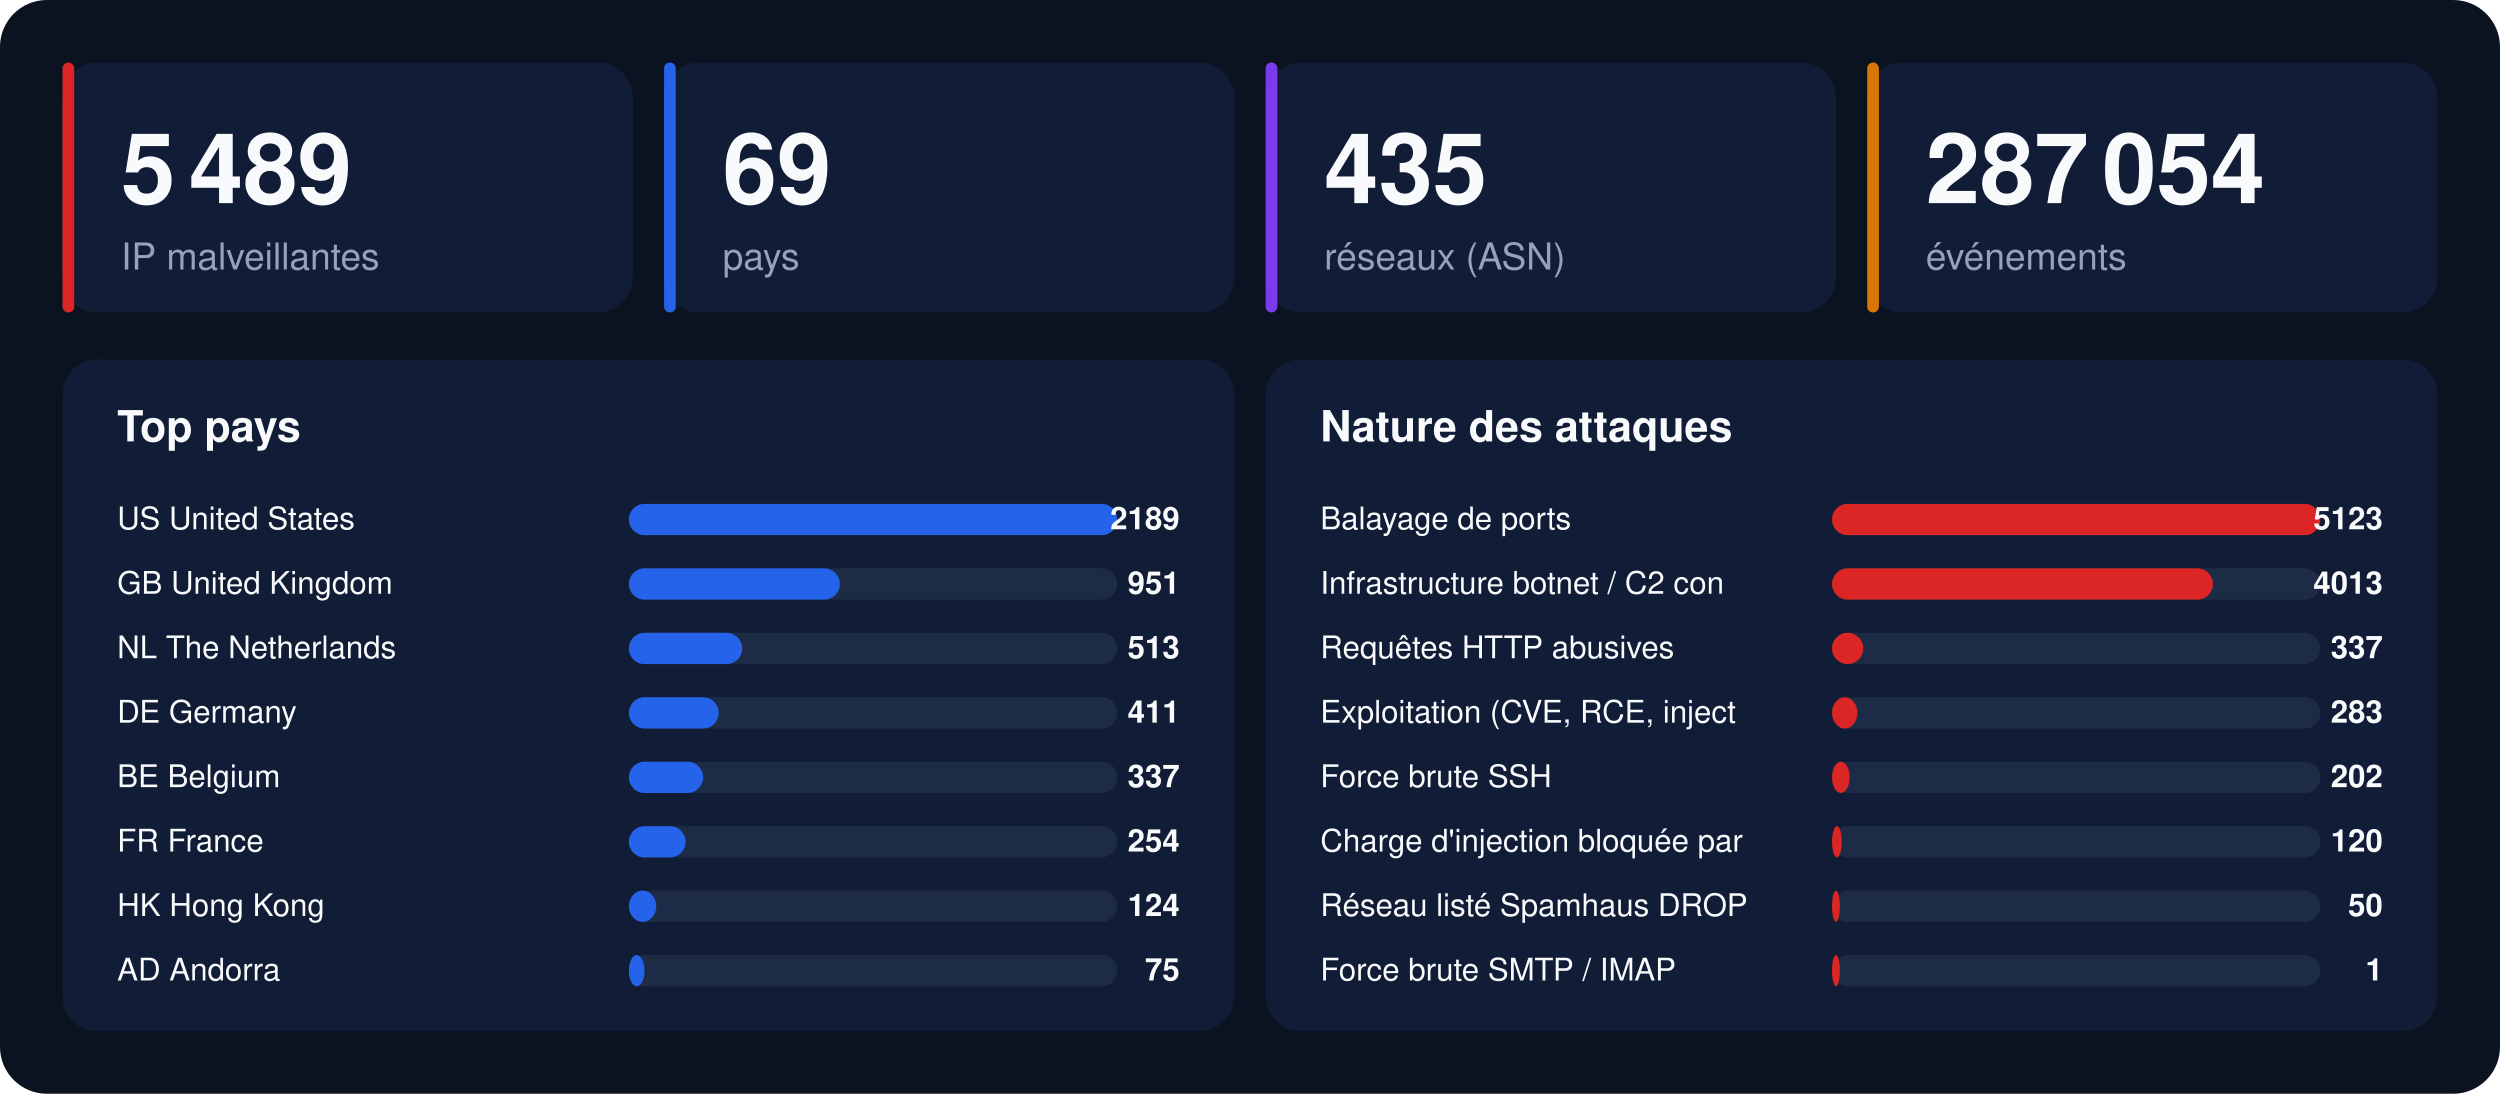
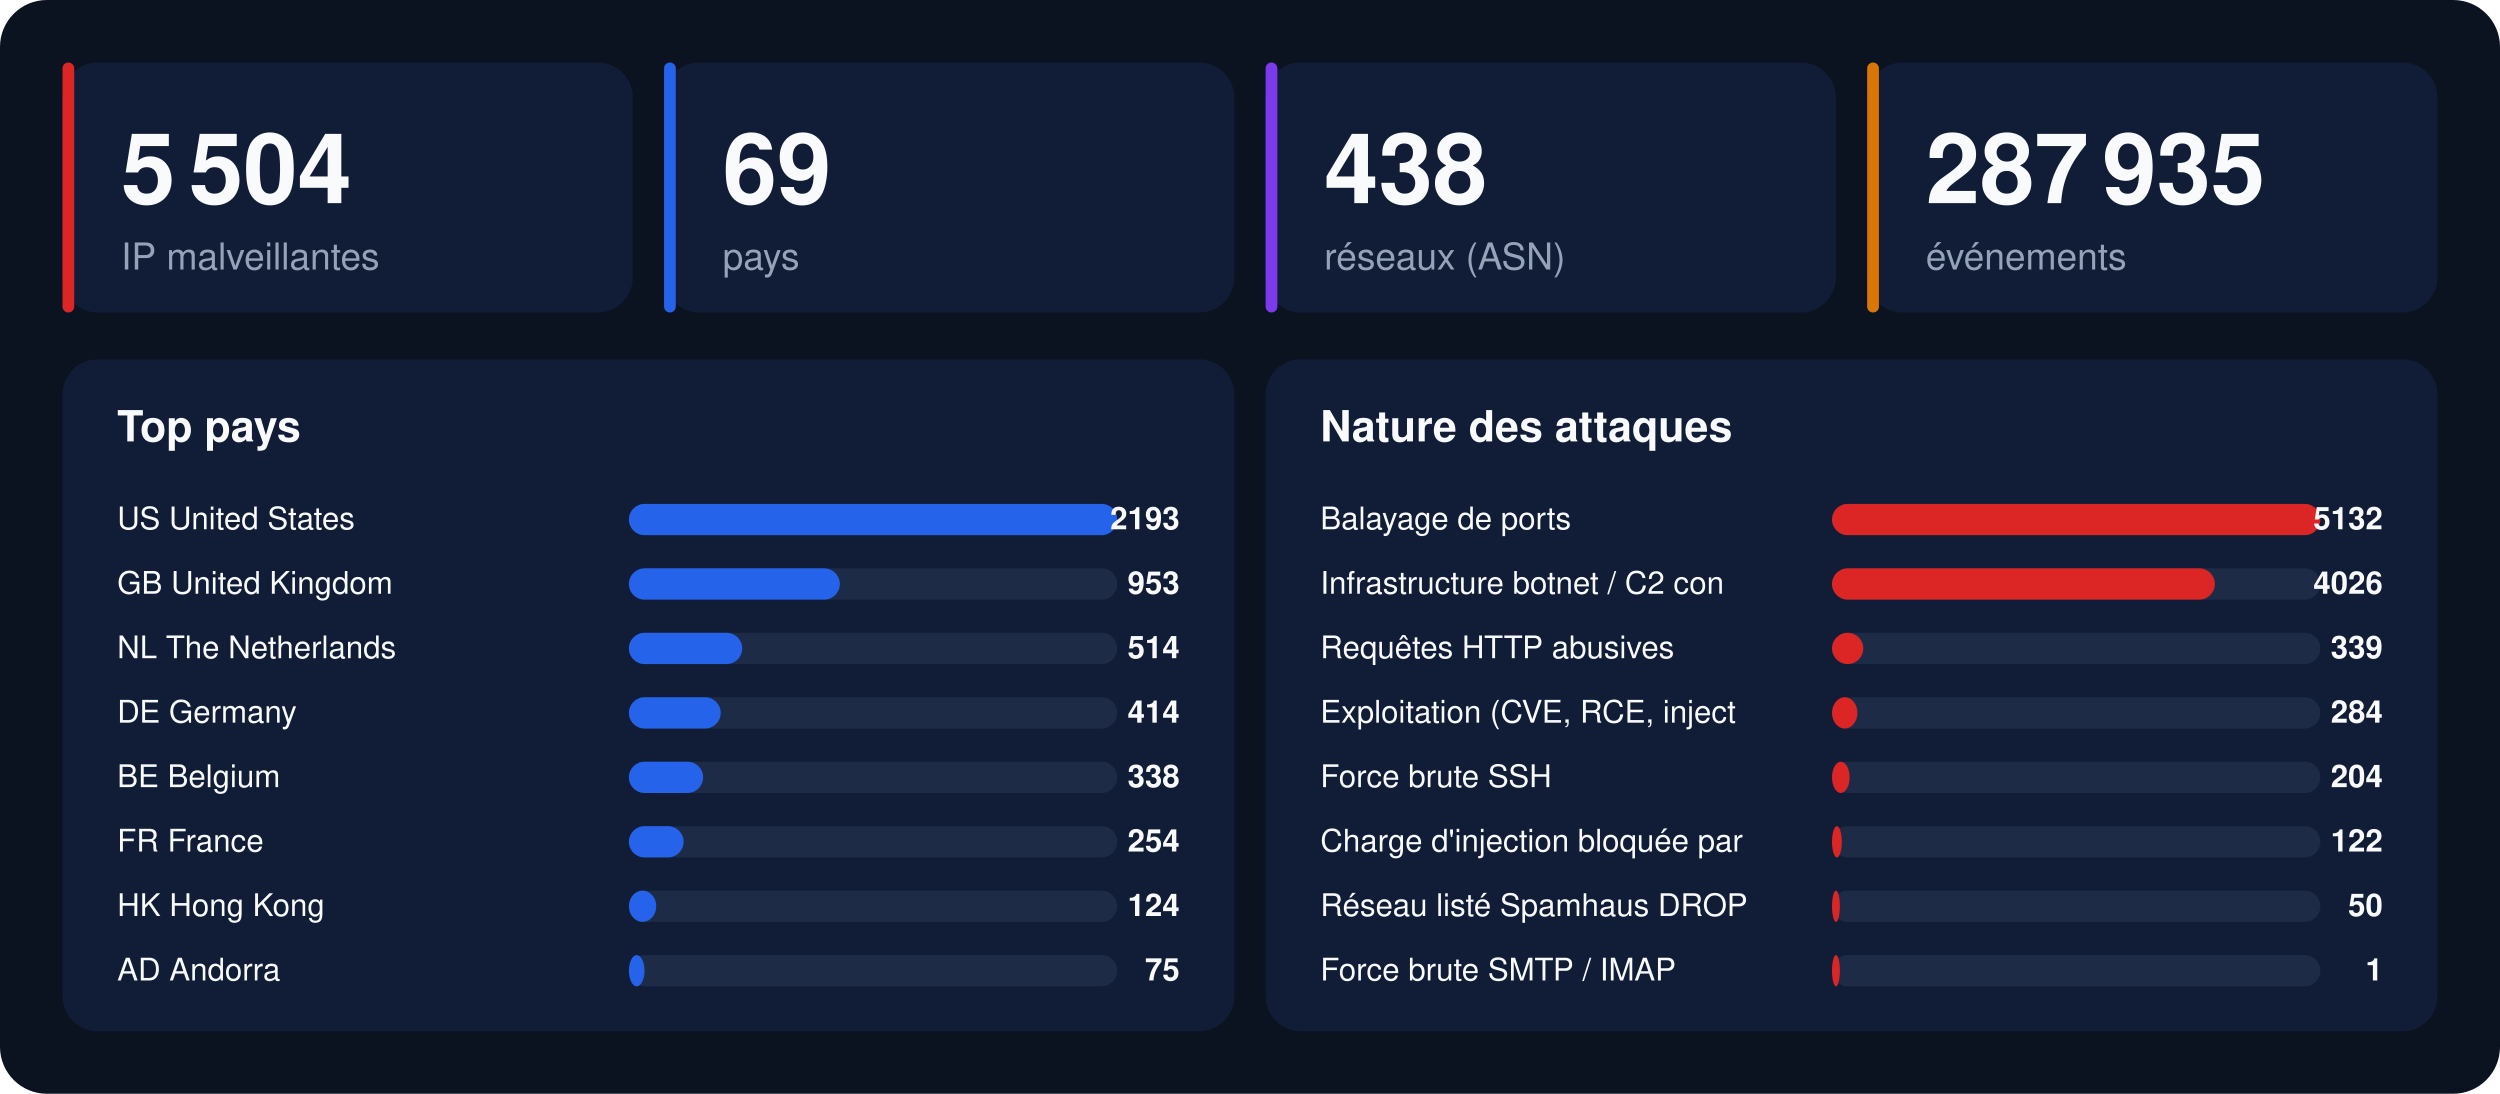
<svg xmlns="http://www.w3.org/2000/svg" width="1280" height="560" viewBox="0 0 1280 560" font-family="-apple-system,BlinkMacSystemFont,'Segoe UI',Helvetica,Arial,sans-serif">
  <rect width="1280" height="560" rx="24" fill="#0b1220" />
  <rect x="32" y="32" width="292" height="128" rx="18" fill="#111d36" />
  <rect x="32" y="32" width="6" height="128" rx="3" fill="#dc2626" />
-   <text x="62" y="104" font-size="50" font-weight="800" fill="#f8fafc">5 489</text>
+   <text x="62" y="104" font-size="50" font-weight="800" fill="#f8fafc">5 504</text>
  <text x="62" y="138" font-size="19" fill="#94a3b8">IP malveillantes</text>
  <rect x="340" y="32" width="292" height="128" rx="18" fill="#111d36" />
  <rect x="340" y="32" width="6" height="128" rx="3" fill="#2563eb" />
  <text x="370" y="104" font-size="50" font-weight="800" fill="#f8fafc">69</text>
  <text x="370" y="138" font-size="19" fill="#94a3b8">pays</text>
  <rect x="648" y="32" width="292" height="128" rx="18" fill="#111d36" />
  <rect x="648" y="32" width="6" height="128" rx="3" fill="#7c3aed" />
-   <text x="678" y="104" font-size="50" font-weight="800" fill="#f8fafc">435</text>
+   <text x="678" y="104" font-size="50" font-weight="800" fill="#f8fafc">438</text>
  <text x="678" y="138" font-size="19" fill="#94a3b8">réseaux (ASN)</text>
  <rect x="956" y="32" width="292" height="128" rx="18" fill="#111d36" />
  <rect x="956" y="32" width="6" height="128" rx="3" fill="#d97706" />
-   <text x="986" y="104" font-size="50" font-weight="800" fill="#f8fafc">287 054</text>
+   <text x="986" y="104" font-size="50" font-weight="800" fill="#f8fafc">287 935</text>
  <text x="986" y="138" font-size="19" fill="#94a3b8">événements</text>
  <rect x="32" y="184" width="600" height="344" rx="18" fill="#111d36" />
  <text x="60" y="226" font-size="22" font-weight="700" fill="#f8fafc">Top pays</text>
  <text x="60" y="271" font-size="16" fill="#f8fafc">US  United States</text>
  <rect x="322" y="258" width="250" height="16" rx="8" fill="#1e2b47" />
  <rect x="322" y="258" width="250" height="16" rx="8" fill="#2563eb" />
-   <text x="604" y="271" font-size="16" font-weight="700" text-anchor="end" fill="#f8fafc">2189</text>
+   <text x="604" y="271" font-size="16" font-weight="700" text-anchor="end" fill="#f8fafc">2193</text>
  <text x="60" y="304" font-size="16" fill="#f8fafc">GB  United Kingdom</text>
  <rect x="322" y="291" width="250" height="16" rx="8" fill="#1e2b47" />
  <rect x="322" y="291" width="108" height="16" rx="8" fill="#2563eb" />
-   <text x="604" y="304" font-size="16" font-weight="700" text-anchor="end" fill="#f8fafc">951</text>
+   <text x="604" y="304" font-size="16" font-weight="700" text-anchor="end" fill="#f8fafc">953</text>
  <text x="60" y="337" font-size="16" fill="#f8fafc">NL  The Netherlands</text>
  <rect x="322" y="324" width="250" height="16" rx="8" fill="#1e2b47" />
  <rect x="322" y="324" width="58" height="16" rx="8" fill="#2563eb" />
-   <text x="604" y="337" font-size="16" font-weight="700" text-anchor="end" fill="#f8fafc">513</text>
+   <text x="604" y="337" font-size="16" font-weight="700" text-anchor="end" fill="#f8fafc">514</text>
  <text x="60" y="370" font-size="16" fill="#f8fafc">DE  Germany</text>
  <rect x="322" y="357" width="250" height="16" rx="8" fill="#1e2b47" />
-   <rect x="322" y="357" width="46" height="16" rx="8" fill="#2563eb" />
-   <text x="604" y="370" font-size="16" font-weight="700" text-anchor="end" fill="#f8fafc">411</text>
+   <rect x="322" y="357" width="47" height="16" rx="8" fill="#2563eb" />
+   <text x="604" y="370" font-size="16" font-weight="700" text-anchor="end" fill="#f8fafc">414</text>
  <text x="60" y="403" font-size="16" fill="#f8fafc">BE  Belgium</text>
  <rect x="322" y="390" width="250" height="16" rx="8" fill="#1e2b47" />
  <rect x="322" y="390" width="38" height="16" rx="8" fill="#2563eb" />
-   <text x="604" y="403" font-size="16" font-weight="700" text-anchor="end" fill="#f8fafc">337</text>
+   <text x="604" y="403" font-size="16" font-weight="700" text-anchor="end" fill="#f8fafc">338</text>
  <text x="60" y="436" font-size="16" fill="#f8fafc">FR  France</text>
  <rect x="322" y="423" width="250" height="16" rx="8" fill="#1e2b47" />
-   <rect x="322" y="423" width="29" height="16" rx="8" fill="#2563eb" />
+   <rect x="322" y="423" width="28" height="16" rx="8" fill="#2563eb" />
  <text x="604" y="436" font-size="16" font-weight="700" text-anchor="end" fill="#f8fafc">254</text>
  <text x="60" y="469" font-size="16" fill="#f8fafc">HK  Hong Kong</text>
  <rect x="322" y="456" width="250" height="16" rx="8" fill="#1e2b47" />
  <rect x="322" y="456" width="14" height="16" rx="8" fill="#2563eb" />
  <text x="604" y="469" font-size="16" font-weight="700" text-anchor="end" fill="#f8fafc">124</text>
  <text x="60" y="502" font-size="16" fill="#f8fafc">AD  Andorra</text>
  <rect x="322" y="489" width="250" height="16" rx="8" fill="#1e2b47" />
  <rect x="322" y="489" width="8" height="16" rx="8" fill="#2563eb" />
  <text x="604" y="502" font-size="16" font-weight="700" text-anchor="end" fill="#f8fafc">75</text>
  <rect x="648" y="184" width="600" height="344" rx="18" fill="#111d36" />
  <text x="676" y="226" font-size="22" font-weight="700" fill="#f8fafc">Nature des attaques</text>
  <text x="676" y="271" font-size="16" fill="#f8fafc">Balayage de ports</text>
  <rect x="938" y="258" width="250" height="16" rx="8" fill="#1e2b47" />
  <rect x="938" y="258" width="250" height="16" rx="8" fill="#dc2626" />
-   <text x="1220" y="271" font-size="16" font-weight="700" text-anchor="end" fill="#f8fafc">5123</text>
+   <text x="1220" y="271" font-size="16" font-weight="700" text-anchor="end" fill="#f8fafc">5132</text>
  <text x="676" y="304" font-size="16" fill="#f8fafc">Infrastructure botnet / C2 con</text>
  <rect x="938" y="291" width="250" height="16" rx="8" fill="#1e2b47" />
-   <rect x="938" y="291" width="195" height="16" rx="8" fill="#dc2626" />
-   <text x="1220" y="304" font-size="16" font-weight="700" text-anchor="end" fill="#f8fafc">4013</text>
+   <rect x="938" y="291" width="196" height="16" rx="8" fill="#dc2626" />
+   <text x="1220" y="304" font-size="16" font-weight="700" text-anchor="end" fill="#f8fafc">4026</text>
  <text x="676" y="337" font-size="16" fill="#f8fafc">Requêtes HTTP abusives</text>
  <rect x="938" y="324" width="250" height="16" rx="8" fill="#1e2b47" />
  <rect x="938" y="324" width="16" height="16" rx="8" fill="#dc2626" />
-   <text x="1220" y="337" font-size="16" font-weight="700" text-anchor="end" fill="#f8fafc">337</text>
+   <text x="1220" y="337" font-size="16" font-weight="700" text-anchor="end" fill="#f8fafc">339</text>
  <text x="676" y="370" font-size="16" fill="#f8fafc">Exploitation (CVE, RCE, inject</text>
  <rect x="938" y="357" width="250" height="16" rx="8" fill="#1e2b47" />
  <rect x="938" y="357" width="13" height="16" rx="8" fill="#dc2626" />
-   <text x="1220" y="370" font-size="16" font-weight="700" text-anchor="end" fill="#f8fafc">283</text>
+   <text x="1220" y="370" font-size="16" font-weight="700" text-anchor="end" fill="#f8fafc">284</text>
  <text x="676" y="403" font-size="16" fill="#f8fafc">Force brute SSH</text>
  <rect x="938" y="390" width="250" height="16" rx="8" fill="#1e2b47" />
  <rect x="938" y="390" width="9" height="16" rx="8" fill="#dc2626" />
-   <text x="1220" y="403" font-size="16" font-weight="700" text-anchor="end" fill="#f8fafc">202</text>
+   <text x="1220" y="403" font-size="16" font-weight="700" text-anchor="end" fill="#f8fafc">204</text>
  <text x="676" y="436" font-size="16" fill="#f8fafc">Charge d'injection bloquée par</text>
  <rect x="938" y="423" width="250" height="16" rx="8" fill="#1e2b47" />
  <rect x="938" y="423" width="5" height="16" rx="8" fill="#dc2626" />
-   <text x="1220" y="436" font-size="16" font-weight="700" text-anchor="end" fill="#f8fafc">120</text>
+   <text x="1220" y="436" font-size="16" font-weight="700" text-anchor="end" fill="#f8fafc">122</text>
  <text x="676" y="469" font-size="16" fill="#f8fafc">Réseau listé Spamhaus DROP</text>
  <rect x="938" y="456" width="250" height="16" rx="8" fill="#1e2b47" />
  <rect x="938" y="456" width="4" height="16" rx="8" fill="#dc2626" />
  <text x="1220" y="469" font-size="16" font-weight="700" text-anchor="end" fill="#f8fafc">50</text>
  <text x="676" y="502" font-size="16" fill="#f8fafc">Force brute SMTP / IMAP</text>
  <rect x="938" y="489" width="250" height="16" rx="8" fill="#1e2b47" />
  <rect x="938" y="489" width="4" height="16" rx="8" fill="#dc2626" />
  <text x="1220" y="502" font-size="16" font-weight="700" text-anchor="end" fill="#f8fafc">1</text>
</svg>
